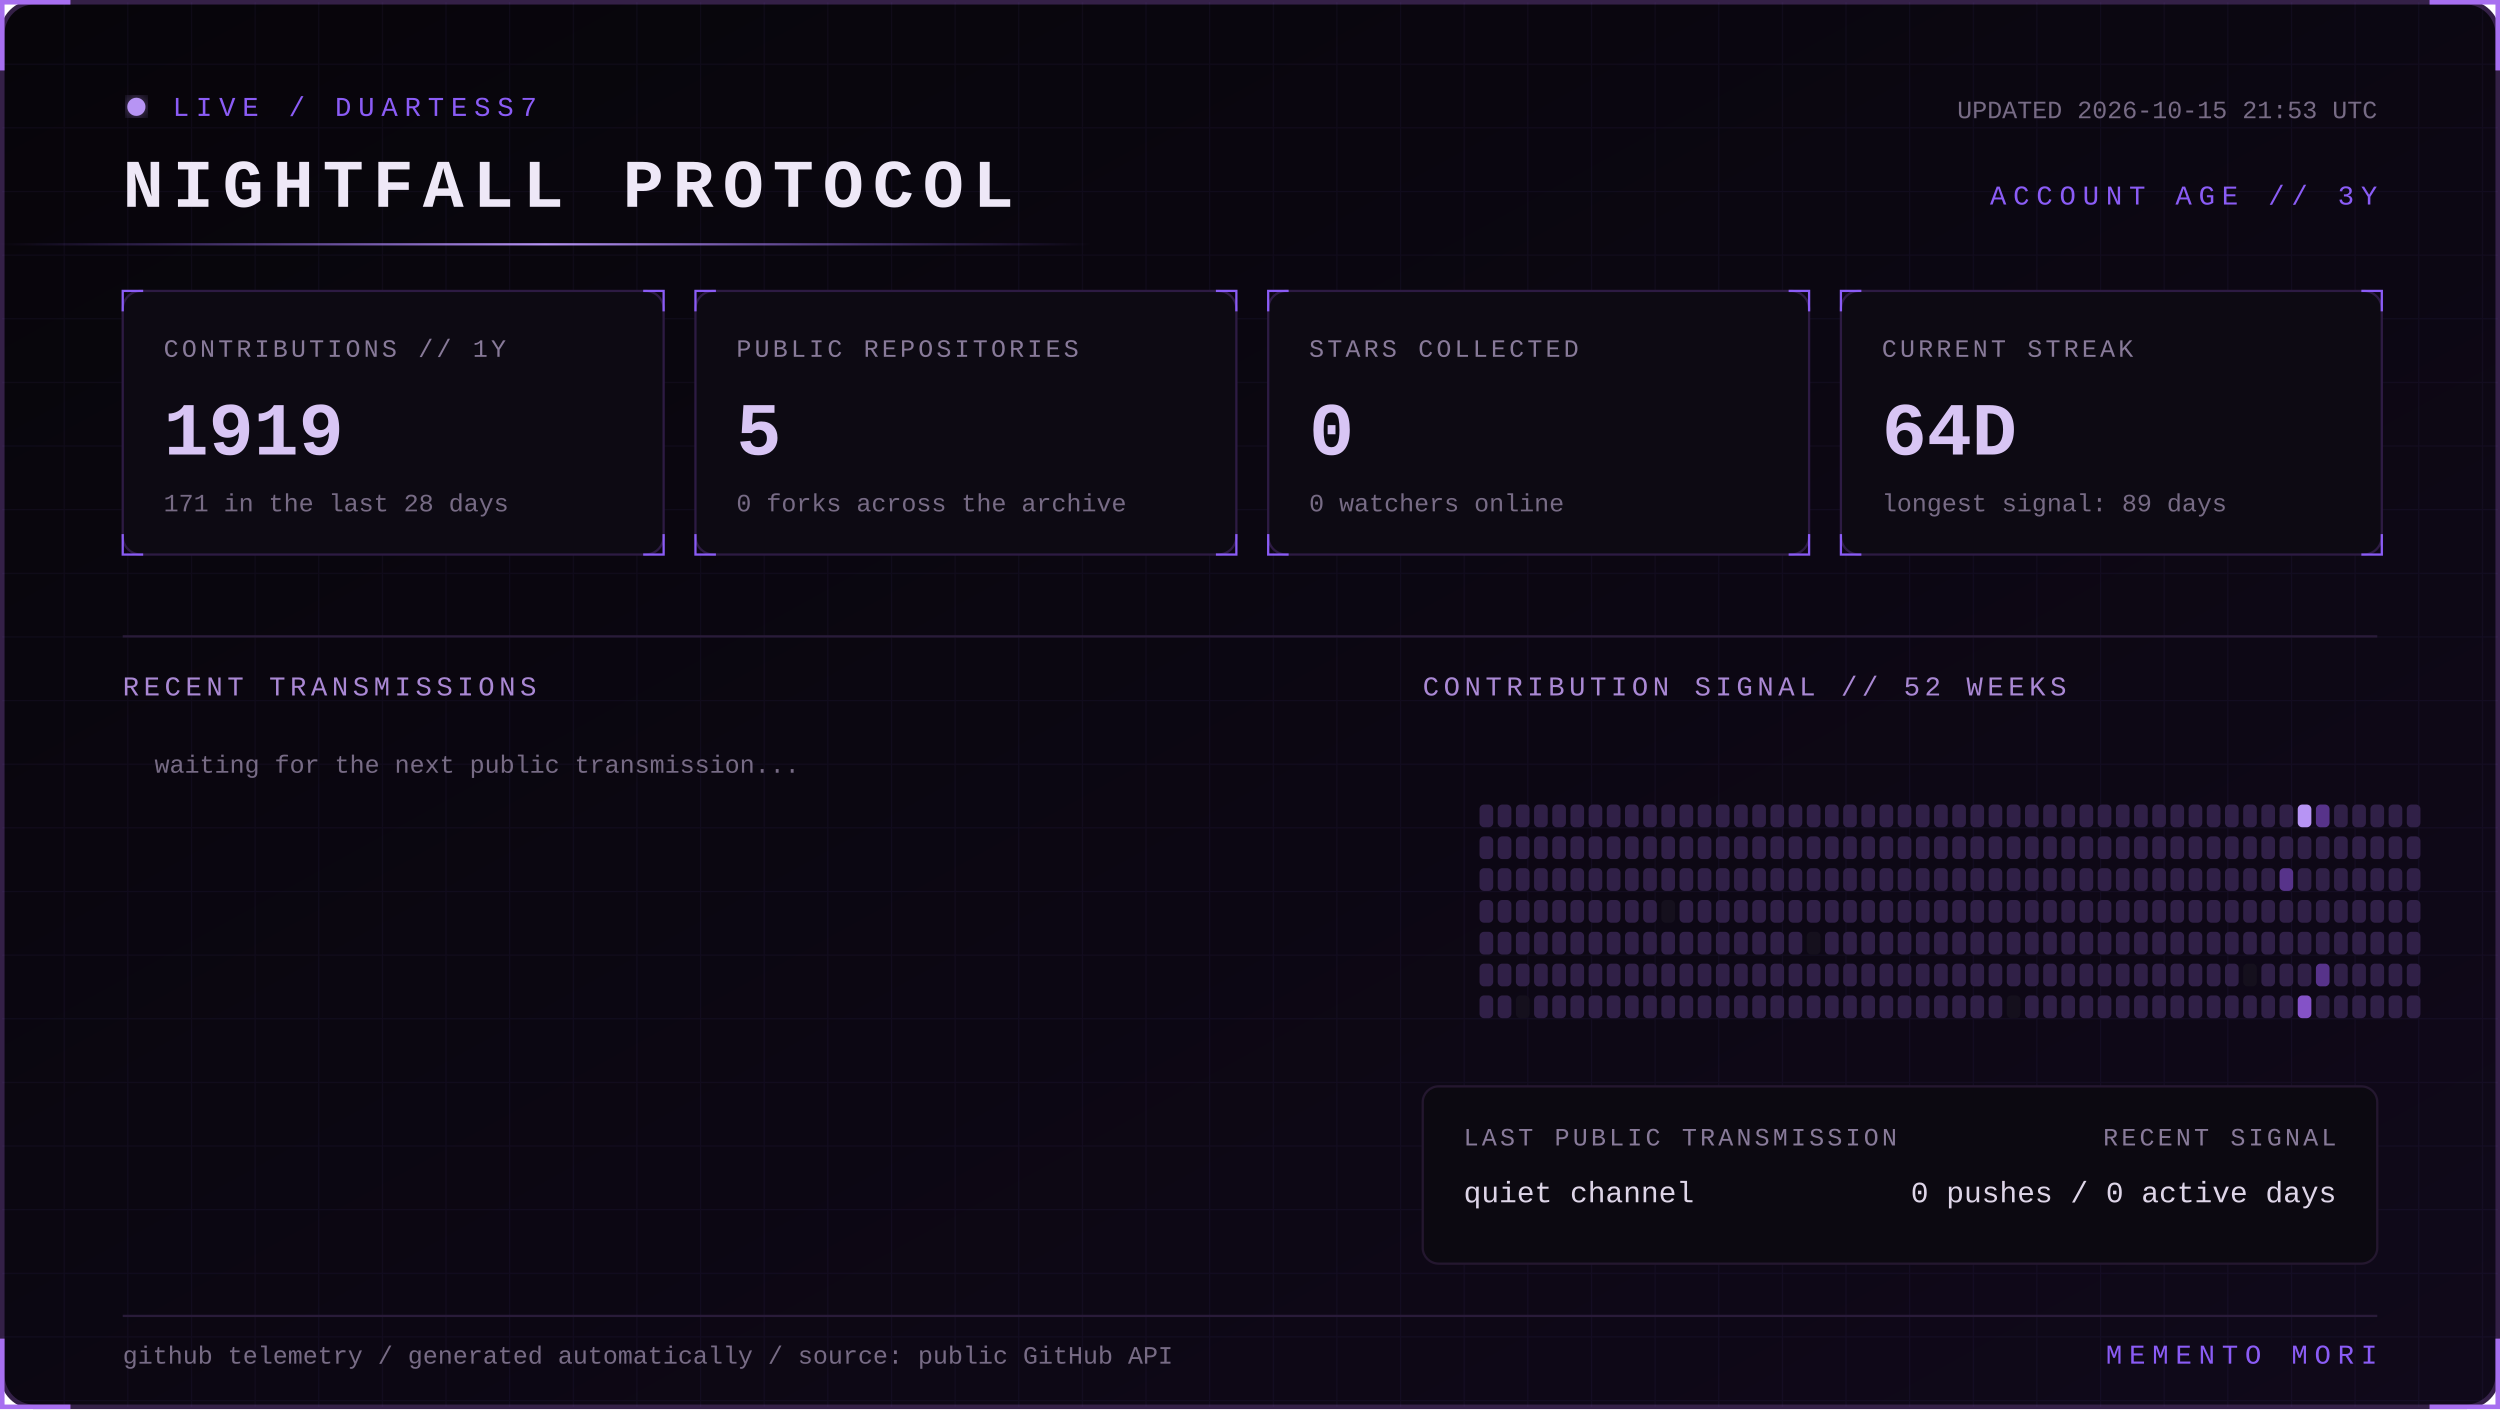
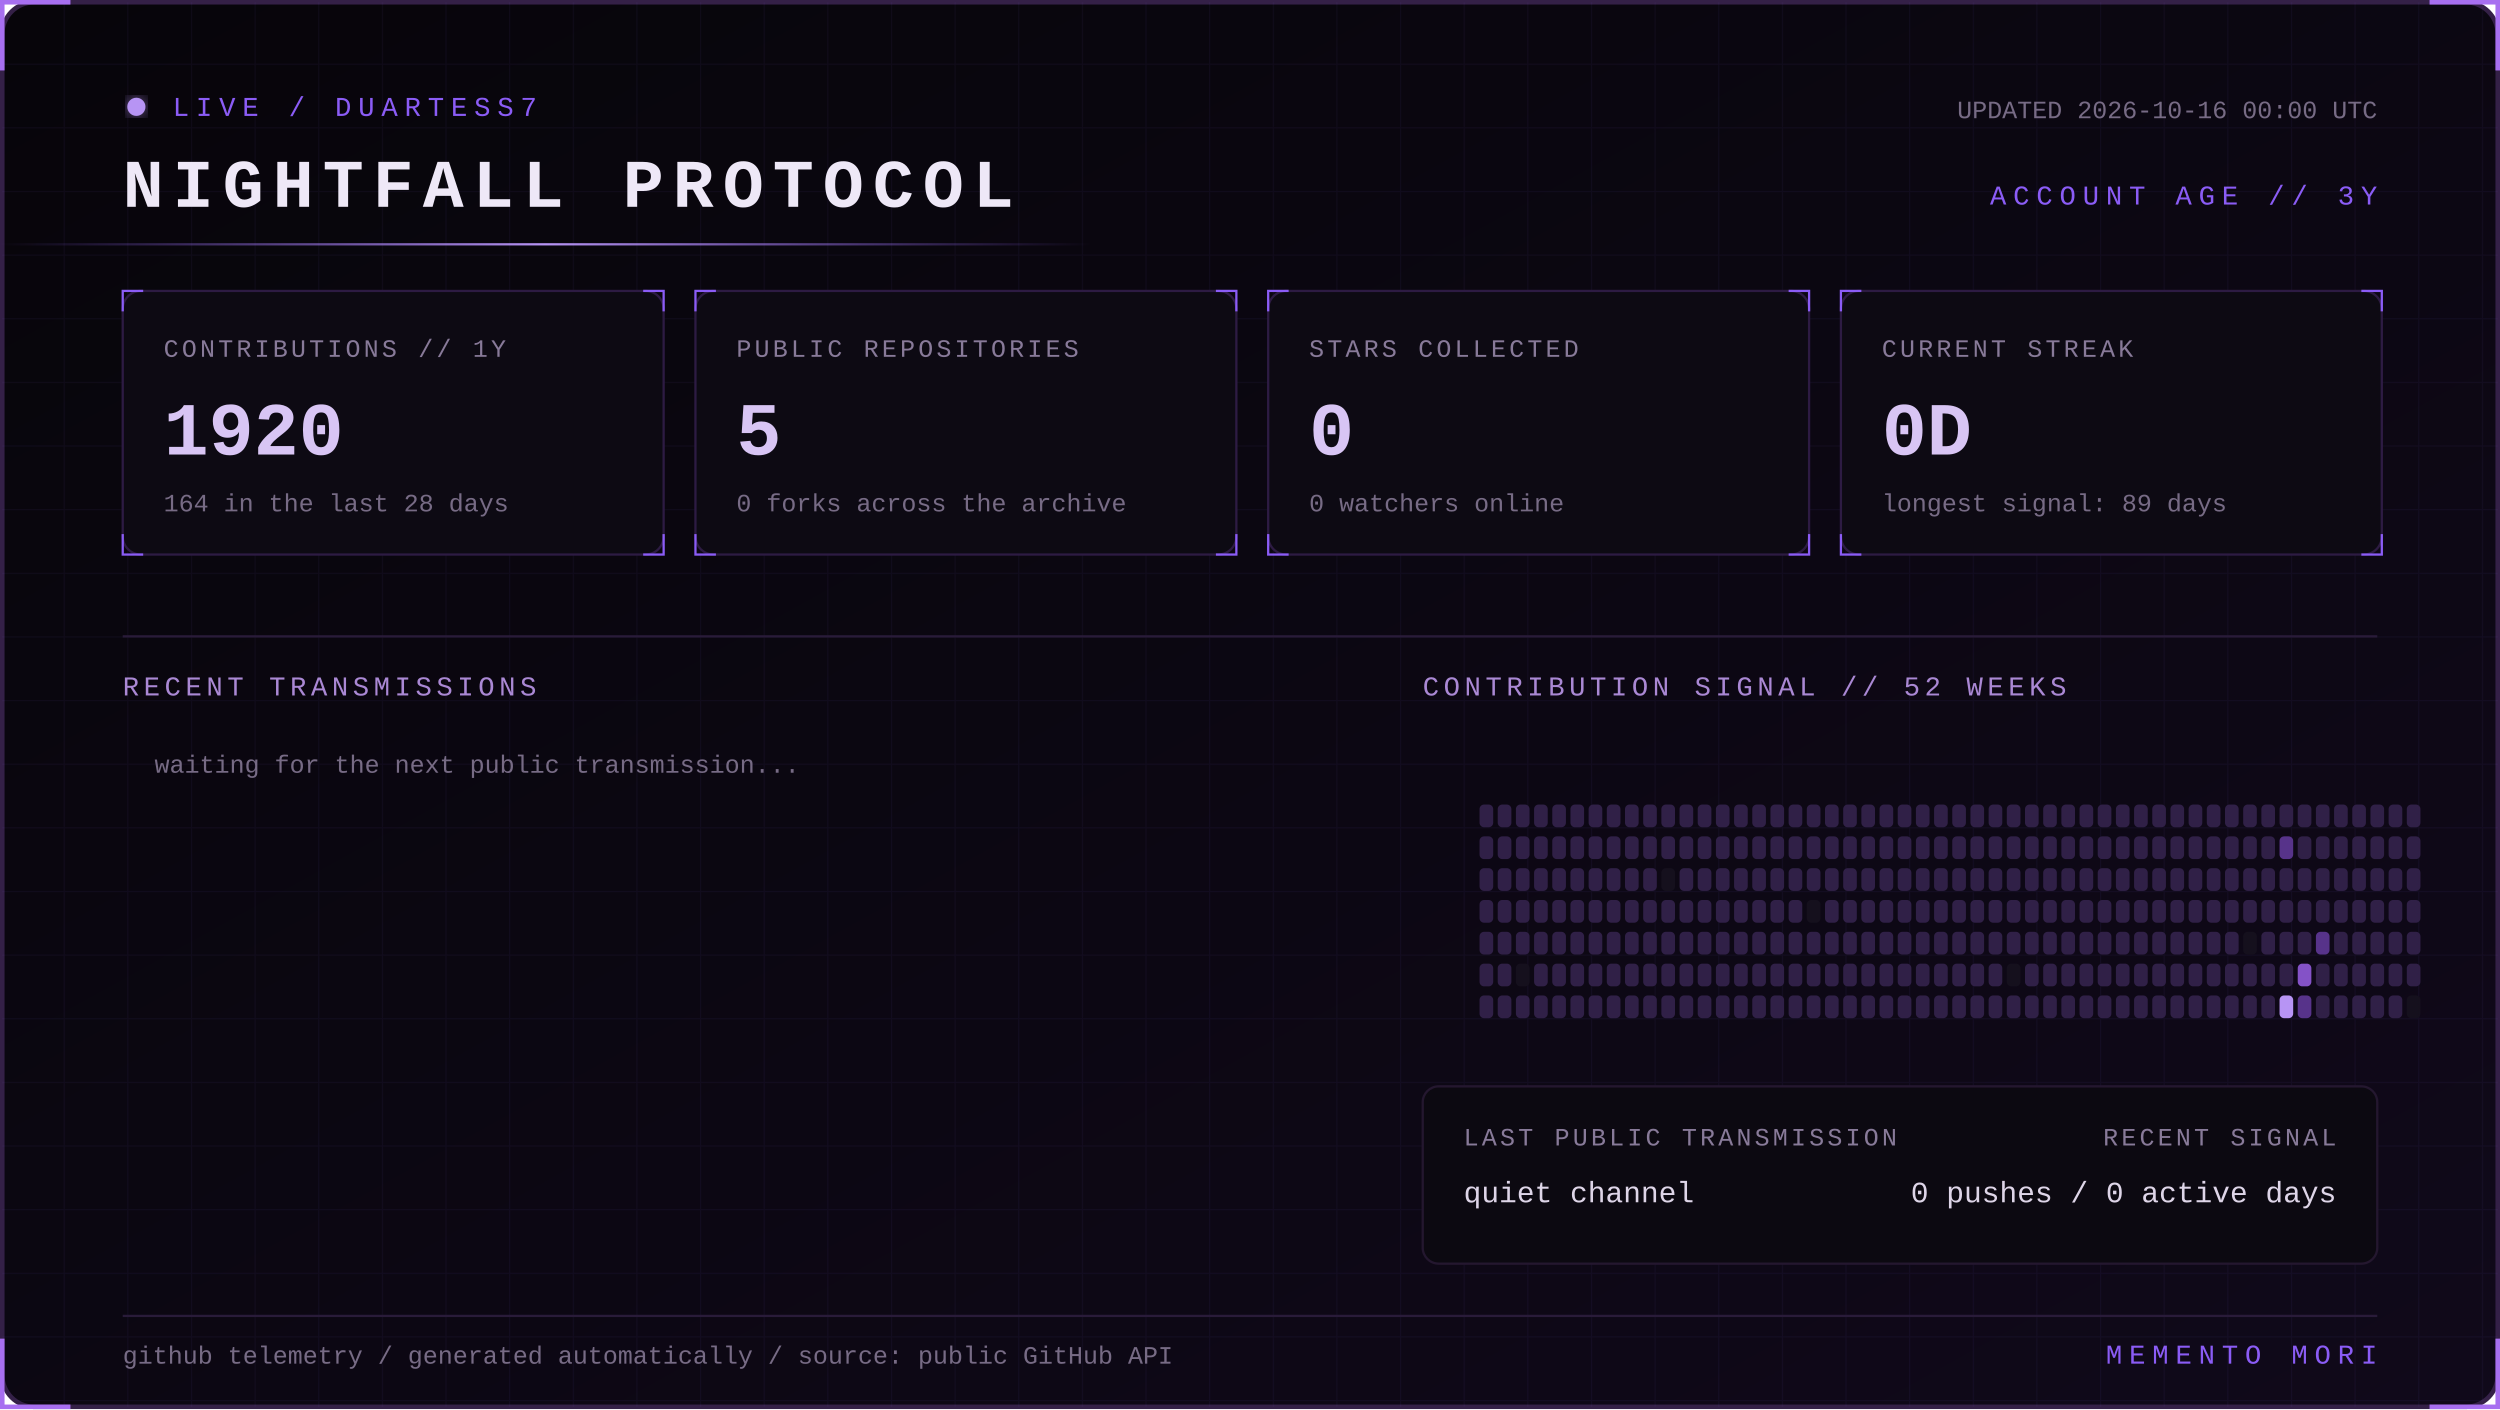
<svg xmlns="http://www.w3.org/2000/svg" width="1100" height="620" viewBox="0 0 1100 620" role="img" aria-labelledby="title desc">
  <defs>
    <linearGradient id="bg" x1="0" y1="0" x2="1" y2="1">
      <stop stop-color="#07050a" />
      <stop offset="1" stop-color="#10091a" />
    </linearGradient>
    <linearGradient id="beam">
      <stop stop-color="#8b5cf6" stop-opacity="0" />
      <stop offset=".5" stop-color="#b794f4" />
      <stop offset="1" stop-color="#8b5cf6" stop-opacity="0" />
    </linearGradient>
    <filter id="glow">
      <feGaussianBlur stdDeviation="4" result="b" />
      <feMerge>
        <feMergeNode in="b" />
        <feMergeNode in="SourceGraphic" />
      </feMerge>
    </filter>
    <pattern id="grid" width="28" height="28" patternUnits="userSpaceOnUse">
      <path d="M28 0H0V28" fill="none" stroke="#8b5cf6" stroke-opacity=".055" />
    </pattern>
    <style>
      text { font-family: Consolas, 'Courier New', monospace; }
      .kicker { fill:#8b5cf6; font-size:12px; letter-spacing:3px; }
      .title { fill:#eee8f7; font-size:30px; font-weight:700; letter-spacing:4px; }
      .label { fill:#887a99; font-size:11px; letter-spacing:1.4px; }
      .value { fill:#d8c5f4; font-size:33px; font-weight:700; }
      .detail,.pct { fill:#776b85; font-size:11px; }
      .section { fill:#aa88d4; font-size:12px; letter-spacing:2px; }
      .lang { fill:#ded5e8; font-size:13px; }
      .event { fill:#a98bce; font-size:11px; letter-spacing:1px; }
      .scan { animation:scan 5s linear infinite; }
      .blink { animation:blink 1.6s step-end infinite; }
      @keyframes scan { from { transform:translateX(-500px) } to { transform:translateX(1100px) } }
      @keyframes blink { 50% { opacity:.25 } }
    </style>
  </defs>
  <rect x="1" y="1" width="1098" height="618" rx="14" fill="url(#bg)" stroke="#342047" stroke-width="2" />
  <rect x="1" y="1" width="1098" height="618" rx="14" fill="url(#grid)" />
  <path d="M31 1H1v30 M1069 1h30v30 M1099 589v30h-30 M31 619H1v-30" stroke="#a76ff0" stroke-width="2" fill="none" />
  <g transform="translate(54 42)">
    <circle cx="6" cy="5" r="4" fill="#b794f4" filter="url(#glow)" class="blink" />
    <text x="22" y="9" class="kicker">LIVE / DUARTESS7</text>
    <text y="49" class="title">NIGHTFALL PROTOCOL</text>
-     <text x="992" y="10" text-anchor="end" class="detail">UPDATED 2026-10-15 21:53 UTC</text>
+     <text x="992" y="10" text-anchor="end" class="detail">UPDATED 2026-10-16 00:00 UTC</text>
    <text x="992" y="48" text-anchor="end" class="kicker">ACCOUNT AGE // 3Y</text>
  </g>
  <rect y="107" width="480" height="1" fill="url(#beam)" class="scan" />
  <g transform="translate(54 128)">
    <rect width="238" height="116" rx="8" fill="#0d0a13" stroke="#2d1b43" />
    <path d="M0 9V0h9 M229 0h9v9 M238 107v9h-9 M9 116H0v-9" stroke="#8b5cf6" fill="none" />
    <text x="18" y="29" class="label">CONTRIBUTIONS // 1Y</text>
-     <text x="18" y="72" class="value">1919</text>
-     <text x="18" y="97" class="detail">171 in the last 28 days</text>
+     <text x="18" y="72" class="value">1920</text>
+     <text x="18" y="97" class="detail">164 in the last 28 days</text>
  </g>
  <g transform="translate(306 128)">
    <rect width="238" height="116" rx="8" fill="#0d0a13" stroke="#2d1b43" />
    <path d="M0 9V0h9 M229 0h9v9 M238 107v9h-9 M9 116H0v-9" stroke="#8b5cf6" fill="none" />
    <text x="18" y="29" class="label">PUBLIC REPOSITORIES</text>
    <text x="18" y="72" class="value">5</text>
    <text x="18" y="97" class="detail">0 forks across the archive</text>
  </g>
  <g transform="translate(558 128)">
    <rect width="238" height="116" rx="8" fill="#0d0a13" stroke="#2d1b43" />
    <path d="M0 9V0h9 M229 0h9v9 M238 107v9h-9 M9 116H0v-9" stroke="#8b5cf6" fill="none" />
    <text x="18" y="29" class="label">STARS COLLECTED</text>
    <text x="18" y="72" class="value">0</text>
    <text x="18" y="97" class="detail">0 watchers online</text>
  </g>
  <g transform="translate(810 128)">
    <rect width="238" height="116" rx="8" fill="#0d0a13" stroke="#2d1b43" />
    <path d="M0 9V0h9 M229 0h9v9 M238 107v9h-9 M9 116H0v-9" stroke="#8b5cf6" fill="none" />
    <text x="18" y="29" class="label">CURRENT STREAK</text>
-     <text x="18" y="72" class="value">64D</text>
+     <text x="18" y="72" class="value">0D</text>
    <text x="18" y="97" class="detail">longest signal: 89 days</text>
  </g>
  <path d="M54 280H1046" stroke="#291b39" />
  <text x="54" y="306" class="section">RECENT TRANSMISSIONS</text>
  <text x="626" y="306" class="section">CONTRIBUTION SIGNAL // 52 WEEKS</text>
  <text x="68" y="340" class="detail">waiting for the next public transmission...</text>
  <g>
    <rect x="651" y="354" width="6" height="10" rx="2" fill="#302047" />
    <rect x="651" y="368" width="6" height="10" rx="2" fill="#302047" />
    <rect x="651" y="382" width="6" height="10" rx="2" fill="#302047" />
    <rect x="651" y="396" width="6" height="10" rx="2" fill="#302047" />
    <rect x="651" y="410" width="6" height="10" rx="2" fill="#302047" />
    <rect x="651" y="424" width="6" height="10" rx="2" fill="#302047" />
    <rect x="651" y="438" width="6" height="10" rx="2" fill="#302047" />
    <rect x="659" y="354" width="6" height="10" rx="2" fill="#302047" />
    <rect x="659" y="368" width="6" height="10" rx="2" fill="#302047" />
    <rect x="659" y="382" width="6" height="10" rx="2" fill="#302047" />
    <rect x="659" y="396" width="6" height="10" rx="2" fill="#302047" />
    <rect x="659" y="410" width="6" height="10" rx="2" fill="#302047" />
    <rect x="659" y="424" width="6" height="10" rx="2" fill="#302047" />
    <rect x="659" y="438" width="6" height="10" rx="2" fill="#302047" />
    <rect x="667" y="354" width="6" height="10" rx="2" fill="#302047" />
    <rect x="667" y="368" width="6" height="10" rx="2" fill="#302047" />
    <rect x="667" y="382" width="6" height="10" rx="2" fill="#302047" />
    <rect x="667" y="396" width="6" height="10" rx="2" fill="#302047" />
    <rect x="667" y="410" width="6" height="10" rx="2" fill="#302047" />
-     <rect x="667" y="424" width="6" height="10" rx="2" fill="#302047" />
-     <rect x="667" y="438" width="6" height="10" rx="2" fill="#15101d" />
+     <rect x="667" y="424" width="6" height="10" rx="2" fill="#15101d" />
+     <rect x="667" y="438" width="6" height="10" rx="2" fill="#302047" />
    <rect x="675" y="354" width="6" height="10" rx="2" fill="#302047" />
    <rect x="675" y="368" width="6" height="10" rx="2" fill="#302047" />
    <rect x="675" y="382" width="6" height="10" rx="2" fill="#302047" />
    <rect x="675" y="396" width="6" height="10" rx="2" fill="#302047" />
    <rect x="675" y="410" width="6" height="10" rx="2" fill="#302047" />
    <rect x="675" y="424" width="6" height="10" rx="2" fill="#302047" />
    <rect x="675" y="438" width="6" height="10" rx="2" fill="#302047" />
    <rect x="683" y="354" width="6" height="10" rx="2" fill="#302047" />
    <rect x="683" y="368" width="6" height="10" rx="2" fill="#302047" />
    <rect x="683" y="382" width="6" height="10" rx="2" fill="#302047" />
    <rect x="683" y="396" width="6" height="10" rx="2" fill="#302047" />
    <rect x="683" y="410" width="6" height="10" rx="2" fill="#302047" />
    <rect x="683" y="424" width="6" height="10" rx="2" fill="#302047" />
    <rect x="683" y="438" width="6" height="10" rx="2" fill="#302047" />
    <rect x="691" y="354" width="6" height="10" rx="2" fill="#302047" />
    <rect x="691" y="368" width="6" height="10" rx="2" fill="#302047" />
    <rect x="691" y="382" width="6" height="10" rx="2" fill="#302047" />
    <rect x="691" y="396" width="6" height="10" rx="2" fill="#302047" />
    <rect x="691" y="410" width="6" height="10" rx="2" fill="#302047" />
    <rect x="691" y="424" width="6" height="10" rx="2" fill="#302047" />
    <rect x="691" y="438" width="6" height="10" rx="2" fill="#302047" />
    <rect x="699" y="354" width="6" height="10" rx="2" fill="#302047" />
    <rect x="699" y="368" width="6" height="10" rx="2" fill="#302047" />
    <rect x="699" y="382" width="6" height="10" rx="2" fill="#302047" />
    <rect x="699" y="396" width="6" height="10" rx="2" fill="#302047" />
    <rect x="699" y="410" width="6" height="10" rx="2" fill="#302047" />
    <rect x="699" y="424" width="6" height="10" rx="2" fill="#302047" />
    <rect x="699" y="438" width="6" height="10" rx="2" fill="#302047" />
    <rect x="707" y="354" width="6" height="10" rx="2" fill="#302047" />
    <rect x="707" y="368" width="6" height="10" rx="2" fill="#302047" />
    <rect x="707" y="382" width="6" height="10" rx="2" fill="#302047" />
    <rect x="707" y="396" width="6" height="10" rx="2" fill="#302047" />
    <rect x="707" y="410" width="6" height="10" rx="2" fill="#302047" />
    <rect x="707" y="424" width="6" height="10" rx="2" fill="#302047" />
    <rect x="707" y="438" width="6" height="10" rx="2" fill="#302047" />
    <rect x="715" y="354" width="6" height="10" rx="2" fill="#302047" />
    <rect x="715" y="368" width="6" height="10" rx="2" fill="#302047" />
    <rect x="715" y="382" width="6" height="10" rx="2" fill="#302047" />
    <rect x="715" y="396" width="6" height="10" rx="2" fill="#302047" />
    <rect x="715" y="410" width="6" height="10" rx="2" fill="#302047" />
    <rect x="715" y="424" width="6" height="10" rx="2" fill="#302047" />
    <rect x="715" y="438" width="6" height="10" rx="2" fill="#302047" />
    <rect x="723" y="354" width="6" height="10" rx="2" fill="#302047" />
    <rect x="723" y="368" width="6" height="10" rx="2" fill="#302047" />
    <rect x="723" y="382" width="6" height="10" rx="2" fill="#302047" />
    <rect x="723" y="396" width="6" height="10" rx="2" fill="#302047" />
    <rect x="723" y="410" width="6" height="10" rx="2" fill="#302047" />
    <rect x="723" y="424" width="6" height="10" rx="2" fill="#302047" />
    <rect x="723" y="438" width="6" height="10" rx="2" fill="#302047" />
    <rect x="731" y="354" width="6" height="10" rx="2" fill="#302047" />
    <rect x="731" y="368" width="6" height="10" rx="2" fill="#302047" />
-     <rect x="731" y="382" width="6" height="10" rx="2" fill="#302047" />
-     <rect x="731" y="396" width="6" height="10" rx="2" fill="#15101d" />
+     <rect x="731" y="382" width="6" height="10" rx="2" fill="#15101d" />
+     <rect x="731" y="396" width="6" height="10" rx="2" fill="#302047" />
    <rect x="731" y="410" width="6" height="10" rx="2" fill="#302047" />
    <rect x="731" y="424" width="6" height="10" rx="2" fill="#302047" />
    <rect x="731" y="438" width="6" height="10" rx="2" fill="#302047" />
    <rect x="739" y="354" width="6" height="10" rx="2" fill="#302047" />
    <rect x="739" y="368" width="6" height="10" rx="2" fill="#302047" />
    <rect x="739" y="382" width="6" height="10" rx="2" fill="#302047" />
    <rect x="739" y="396" width="6" height="10" rx="2" fill="#302047" />
    <rect x="739" y="410" width="6" height="10" rx="2" fill="#302047" />
    <rect x="739" y="424" width="6" height="10" rx="2" fill="#302047" />
    <rect x="739" y="438" width="6" height="10" rx="2" fill="#302047" />
    <rect x="747" y="354" width="6" height="10" rx="2" fill="#302047" />
    <rect x="747" y="368" width="6" height="10" rx="2" fill="#302047" />
    <rect x="747" y="382" width="6" height="10" rx="2" fill="#302047" />
    <rect x="747" y="396" width="6" height="10" rx="2" fill="#302047" />
    <rect x="747" y="410" width="6" height="10" rx="2" fill="#302047" />
    <rect x="747" y="424" width="6" height="10" rx="2" fill="#302047" />
    <rect x="747" y="438" width="6" height="10" rx="2" fill="#302047" />
    <rect x="755" y="354" width="6" height="10" rx="2" fill="#302047" />
    <rect x="755" y="368" width="6" height="10" rx="2" fill="#302047" />
    <rect x="755" y="382" width="6" height="10" rx="2" fill="#302047" />
    <rect x="755" y="396" width="6" height="10" rx="2" fill="#302047" />
    <rect x="755" y="410" width="6" height="10" rx="2" fill="#302047" />
    <rect x="755" y="424" width="6" height="10" rx="2" fill="#302047" />
    <rect x="755" y="438" width="6" height="10" rx="2" fill="#302047" />
    <rect x="763" y="354" width="6" height="10" rx="2" fill="#302047" />
    <rect x="763" y="368" width="6" height="10" rx="2" fill="#302047" />
    <rect x="763" y="382" width="6" height="10" rx="2" fill="#302047" />
    <rect x="763" y="396" width="6" height="10" rx="2" fill="#302047" />
    <rect x="763" y="410" width="6" height="10" rx="2" fill="#302047" />
    <rect x="763" y="424" width="6" height="10" rx="2" fill="#302047" />
    <rect x="763" y="438" width="6" height="10" rx="2" fill="#302047" />
    <rect x="771" y="354" width="6" height="10" rx="2" fill="#302047" />
    <rect x="771" y="368" width="6" height="10" rx="2" fill="#302047" />
    <rect x="771" y="382" width="6" height="10" rx="2" fill="#302047" />
    <rect x="771" y="396" width="6" height="10" rx="2" fill="#302047" />
    <rect x="771" y="410" width="6" height="10" rx="2" fill="#302047" />
    <rect x="771" y="424" width="6" height="10" rx="2" fill="#302047" />
    <rect x="771" y="438" width="6" height="10" rx="2" fill="#302047" />
    <rect x="779" y="354" width="6" height="10" rx="2" fill="#302047" />
    <rect x="779" y="368" width="6" height="10" rx="2" fill="#302047" />
    <rect x="779" y="382" width="6" height="10" rx="2" fill="#302047" />
    <rect x="779" y="396" width="6" height="10" rx="2" fill="#302047" />
    <rect x="779" y="410" width="6" height="10" rx="2" fill="#302047" />
    <rect x="779" y="424" width="6" height="10" rx="2" fill="#302047" />
    <rect x="779" y="438" width="6" height="10" rx="2" fill="#302047" />
    <rect x="787" y="354" width="6" height="10" rx="2" fill="#302047" />
    <rect x="787" y="368" width="6" height="10" rx="2" fill="#302047" />
    <rect x="787" y="382" width="6" height="10" rx="2" fill="#302047" />
    <rect x="787" y="396" width="6" height="10" rx="2" fill="#302047" />
    <rect x="787" y="410" width="6" height="10" rx="2" fill="#302047" />
    <rect x="787" y="424" width="6" height="10" rx="2" fill="#302047" />
    <rect x="787" y="438" width="6" height="10" rx="2" fill="#302047" />
    <rect x="795" y="354" width="6" height="10" rx="2" fill="#302047" />
    <rect x="795" y="368" width="6" height="10" rx="2" fill="#302047" />
    <rect x="795" y="382" width="6" height="10" rx="2" fill="#302047" />
-     <rect x="795" y="396" width="6" height="10" rx="2" fill="#302047" />
-     <rect x="795" y="410" width="6" height="10" rx="2" fill="#15101d" />
+     <rect x="795" y="396" width="6" height="10" rx="2" fill="#15101d" />
+     <rect x="795" y="410" width="6" height="10" rx="2" fill="#302047" />
    <rect x="795" y="424" width="6" height="10" rx="2" fill="#302047" />
    <rect x="795" y="438" width="6" height="10" rx="2" fill="#302047" />
    <rect x="803" y="354" width="6" height="10" rx="2" fill="#302047" />
    <rect x="803" y="368" width="6" height="10" rx="2" fill="#302047" />
    <rect x="803" y="382" width="6" height="10" rx="2" fill="#302047" />
    <rect x="803" y="396" width="6" height="10" rx="2" fill="#302047" />
    <rect x="803" y="410" width="6" height="10" rx="2" fill="#302047" />
    <rect x="803" y="424" width="6" height="10" rx="2" fill="#302047" />
    <rect x="803" y="438" width="6" height="10" rx="2" fill="#302047" />
    <rect x="811" y="354" width="6" height="10" rx="2" fill="#302047" />
    <rect x="811" y="368" width="6" height="10" rx="2" fill="#302047" />
    <rect x="811" y="382" width="6" height="10" rx="2" fill="#302047" />
    <rect x="811" y="396" width="6" height="10" rx="2" fill="#302047" />
    <rect x="811" y="410" width="6" height="10" rx="2" fill="#302047" />
    <rect x="811" y="424" width="6" height="10" rx="2" fill="#302047" />
    <rect x="811" y="438" width="6" height="10" rx="2" fill="#302047" />
    <rect x="819" y="354" width="6" height="10" rx="2" fill="#302047" />
    <rect x="819" y="368" width="6" height="10" rx="2" fill="#302047" />
    <rect x="819" y="382" width="6" height="10" rx="2" fill="#302047" />
    <rect x="819" y="396" width="6" height="10" rx="2" fill="#302047" />
    <rect x="819" y="410" width="6" height="10" rx="2" fill="#302047" />
    <rect x="819" y="424" width="6" height="10" rx="2" fill="#302047" />
    <rect x="819" y="438" width="6" height="10" rx="2" fill="#302047" />
    <rect x="827" y="354" width="6" height="10" rx="2" fill="#302047" />
    <rect x="827" y="368" width="6" height="10" rx="2" fill="#302047" />
    <rect x="827" y="382" width="6" height="10" rx="2" fill="#302047" />
    <rect x="827" y="396" width="6" height="10" rx="2" fill="#302047" />
    <rect x="827" y="410" width="6" height="10" rx="2" fill="#302047" />
    <rect x="827" y="424" width="6" height="10" rx="2" fill="#302047" />
    <rect x="827" y="438" width="6" height="10" rx="2" fill="#302047" />
    <rect x="835" y="354" width="6" height="10" rx="2" fill="#302047" />
    <rect x="835" y="368" width="6" height="10" rx="2" fill="#302047" />
    <rect x="835" y="382" width="6" height="10" rx="2" fill="#302047" />
    <rect x="835" y="396" width="6" height="10" rx="2" fill="#302047" />
    <rect x="835" y="410" width="6" height="10" rx="2" fill="#302047" />
    <rect x="835" y="424" width="6" height="10" rx="2" fill="#302047" />
    <rect x="835" y="438" width="6" height="10" rx="2" fill="#302047" />
    <rect x="843" y="354" width="6" height="10" rx="2" fill="#302047" />
    <rect x="843" y="368" width="6" height="10" rx="2" fill="#302047" />
    <rect x="843" y="382" width="6" height="10" rx="2" fill="#302047" />
    <rect x="843" y="396" width="6" height="10" rx="2" fill="#302047" />
    <rect x="843" y="410" width="6" height="10" rx="2" fill="#302047" />
    <rect x="843" y="424" width="6" height="10" rx="2" fill="#302047" />
    <rect x="843" y="438" width="6" height="10" rx="2" fill="#302047" />
    <rect x="851" y="354" width="6" height="10" rx="2" fill="#302047" />
    <rect x="851" y="368" width="6" height="10" rx="2" fill="#302047" />
    <rect x="851" y="382" width="6" height="10" rx="2" fill="#302047" />
    <rect x="851" y="396" width="6" height="10" rx="2" fill="#302047" />
    <rect x="851" y="410" width="6" height="10" rx="2" fill="#302047" />
    <rect x="851" y="424" width="6" height="10" rx="2" fill="#302047" />
    <rect x="851" y="438" width="6" height="10" rx="2" fill="#302047" />
    <rect x="859" y="354" width="6" height="10" rx="2" fill="#302047" />
    <rect x="859" y="368" width="6" height="10" rx="2" fill="#302047" />
    <rect x="859" y="382" width="6" height="10" rx="2" fill="#302047" />
    <rect x="859" y="396" width="6" height="10" rx="2" fill="#302047" />
    <rect x="859" y="410" width="6" height="10" rx="2" fill="#302047" />
    <rect x="859" y="424" width="6" height="10" rx="2" fill="#302047" />
    <rect x="859" y="438" width="6" height="10" rx="2" fill="#302047" />
    <rect x="867" y="354" width="6" height="10" rx="2" fill="#302047" />
    <rect x="867" y="368" width="6" height="10" rx="2" fill="#302047" />
    <rect x="867" y="382" width="6" height="10" rx="2" fill="#302047" />
    <rect x="867" y="396" width="6" height="10" rx="2" fill="#302047" />
    <rect x="867" y="410" width="6" height="10" rx="2" fill="#302047" />
    <rect x="867" y="424" width="6" height="10" rx="2" fill="#302047" />
    <rect x="867" y="438" width="6" height="10" rx="2" fill="#302047" />
    <rect x="875" y="354" width="6" height="10" rx="2" fill="#302047" />
    <rect x="875" y="368" width="6" height="10" rx="2" fill="#302047" />
    <rect x="875" y="382" width="6" height="10" rx="2" fill="#302047" />
    <rect x="875" y="396" width="6" height="10" rx="2" fill="#302047" />
    <rect x="875" y="410" width="6" height="10" rx="2" fill="#302047" />
    <rect x="875" y="424" width="6" height="10" rx="2" fill="#302047" />
    <rect x="875" y="438" width="6" height="10" rx="2" fill="#302047" />
    <rect x="883" y="354" width="6" height="10" rx="2" fill="#302047" />
    <rect x="883" y="368" width="6" height="10" rx="2" fill="#302047" />
    <rect x="883" y="382" width="6" height="10" rx="2" fill="#302047" />
    <rect x="883" y="396" width="6" height="10" rx="2" fill="#302047" />
    <rect x="883" y="410" width="6" height="10" rx="2" fill="#302047" />
-     <rect x="883" y="424" width="6" height="10" rx="2" fill="#302047" />
-     <rect x="883" y="438" width="6" height="10" rx="2" fill="#15101d" />
+     <rect x="883" y="424" width="6" height="10" rx="2" fill="#15101d" />
+     <rect x="883" y="438" width="6" height="10" rx="2" fill="#302047" />
    <rect x="891" y="354" width="6" height="10" rx="2" fill="#302047" />
    <rect x="891" y="368" width="6" height="10" rx="2" fill="#302047" />
    <rect x="891" y="382" width="6" height="10" rx="2" fill="#302047" />
    <rect x="891" y="396" width="6" height="10" rx="2" fill="#302047" />
    <rect x="891" y="410" width="6" height="10" rx="2" fill="#302047" />
    <rect x="891" y="424" width="6" height="10" rx="2" fill="#302047" />
    <rect x="891" y="438" width="6" height="10" rx="2" fill="#302047" />
    <rect x="899" y="354" width="6" height="10" rx="2" fill="#302047" />
    <rect x="899" y="368" width="6" height="10" rx="2" fill="#302047" />
    <rect x="899" y="382" width="6" height="10" rx="2" fill="#302047" />
    <rect x="899" y="396" width="6" height="10" rx="2" fill="#302047" />
    <rect x="899" y="410" width="6" height="10" rx="2" fill="#302047" />
    <rect x="899" y="424" width="6" height="10" rx="2" fill="#302047" />
    <rect x="899" y="438" width="6" height="10" rx="2" fill="#302047" />
    <rect x="907" y="354" width="6" height="10" rx="2" fill="#302047" />
    <rect x="907" y="368" width="6" height="10" rx="2" fill="#302047" />
    <rect x="907" y="382" width="6" height="10" rx="2" fill="#302047" />
    <rect x="907" y="396" width="6" height="10" rx="2" fill="#302047" />
    <rect x="907" y="410" width="6" height="10" rx="2" fill="#302047" />
    <rect x="907" y="424" width="6" height="10" rx="2" fill="#302047" />
    <rect x="907" y="438" width="6" height="10" rx="2" fill="#302047" />
    <rect x="915" y="354" width="6" height="10" rx="2" fill="#302047" />
    <rect x="915" y="368" width="6" height="10" rx="2" fill="#302047" />
    <rect x="915" y="382" width="6" height="10" rx="2" fill="#302047" />
    <rect x="915" y="396" width="6" height="10" rx="2" fill="#302047" />
    <rect x="915" y="410" width="6" height="10" rx="2" fill="#302047" />
    <rect x="915" y="424" width="6" height="10" rx="2" fill="#302047" />
    <rect x="915" y="438" width="6" height="10" rx="2" fill="#302047" />
    <rect x="923" y="354" width="6" height="10" rx="2" fill="#302047" />
    <rect x="923" y="368" width="6" height="10" rx="2" fill="#302047" />
    <rect x="923" y="382" width="6" height="10" rx="2" fill="#302047" />
    <rect x="923" y="396" width="6" height="10" rx="2" fill="#302047" />
    <rect x="923" y="410" width="6" height="10" rx="2" fill="#302047" />
    <rect x="923" y="424" width="6" height="10" rx="2" fill="#302047" />
    <rect x="923" y="438" width="6" height="10" rx="2" fill="#302047" />
    <rect x="931" y="354" width="6" height="10" rx="2" fill="#302047" />
    <rect x="931" y="368" width="6" height="10" rx="2" fill="#302047" />
    <rect x="931" y="382" width="6" height="10" rx="2" fill="#302047" />
    <rect x="931" y="396" width="6" height="10" rx="2" fill="#302047" />
    <rect x="931" y="410" width="6" height="10" rx="2" fill="#302047" />
    <rect x="931" y="424" width="6" height="10" rx="2" fill="#302047" />
    <rect x="931" y="438" width="6" height="10" rx="2" fill="#302047" />
    <rect x="939" y="354" width="6" height="10" rx="2" fill="#302047" />
    <rect x="939" y="368" width="6" height="10" rx="2" fill="#302047" />
    <rect x="939" y="382" width="6" height="10" rx="2" fill="#302047" />
    <rect x="939" y="396" width="6" height="10" rx="2" fill="#302047" />
    <rect x="939" y="410" width="6" height="10" rx="2" fill="#302047" />
    <rect x="939" y="424" width="6" height="10" rx="2" fill="#302047" />
    <rect x="939" y="438" width="6" height="10" rx="2" fill="#302047" />
    <rect x="947" y="354" width="6" height="10" rx="2" fill="#302047" />
    <rect x="947" y="368" width="6" height="10" rx="2" fill="#302047" />
    <rect x="947" y="382" width="6" height="10" rx="2" fill="#302047" />
    <rect x="947" y="396" width="6" height="10" rx="2" fill="#302047" />
    <rect x="947" y="410" width="6" height="10" rx="2" fill="#302047" />
    <rect x="947" y="424" width="6" height="10" rx="2" fill="#302047" />
    <rect x="947" y="438" width="6" height="10" rx="2" fill="#302047" />
    <rect x="955" y="354" width="6" height="10" rx="2" fill="#302047" />
    <rect x="955" y="368" width="6" height="10" rx="2" fill="#302047" />
    <rect x="955" y="382" width="6" height="10" rx="2" fill="#302047" />
    <rect x="955" y="396" width="6" height="10" rx="2" fill="#302047" />
    <rect x="955" y="410" width="6" height="10" rx="2" fill="#302047" />
    <rect x="955" y="424" width="6" height="10" rx="2" fill="#302047" />
    <rect x="955" y="438" width="6" height="10" rx="2" fill="#302047" />
    <rect x="963" y="354" width="6" height="10" rx="2" fill="#302047" />
    <rect x="963" y="368" width="6" height="10" rx="2" fill="#302047" />
    <rect x="963" y="382" width="6" height="10" rx="2" fill="#302047" />
    <rect x="963" y="396" width="6" height="10" rx="2" fill="#302047" />
    <rect x="963" y="410" width="6" height="10" rx="2" fill="#302047" />
    <rect x="963" y="424" width="6" height="10" rx="2" fill="#302047" />
    <rect x="963" y="438" width="6" height="10" rx="2" fill="#302047" />
    <rect x="971" y="354" width="6" height="10" rx="2" fill="#302047" />
    <rect x="971" y="368" width="6" height="10" rx="2" fill="#302047" />
    <rect x="971" y="382" width="6" height="10" rx="2" fill="#302047" />
    <rect x="971" y="396" width="6" height="10" rx="2" fill="#302047" />
    <rect x="971" y="410" width="6" height="10" rx="2" fill="#302047" />
    <rect x="971" y="424" width="6" height="10" rx="2" fill="#302047" />
    <rect x="971" y="438" width="6" height="10" rx="2" fill="#302047" />
    <rect x="979" y="354" width="6" height="10" rx="2" fill="#302047" />
    <rect x="979" y="368" width="6" height="10" rx="2" fill="#302047" />
    <rect x="979" y="382" width="6" height="10" rx="2" fill="#302047" />
    <rect x="979" y="396" width="6" height="10" rx="2" fill="#302047" />
    <rect x="979" y="410" width="6" height="10" rx="2" fill="#302047" />
    <rect x="979" y="424" width="6" height="10" rx="2" fill="#302047" />
    <rect x="979" y="438" width="6" height="10" rx="2" fill="#302047" />
    <rect x="987" y="354" width="6" height="10" rx="2" fill="#302047" />
    <rect x="987" y="368" width="6" height="10" rx="2" fill="#302047" />
    <rect x="987" y="382" width="6" height="10" rx="2" fill="#302047" />
    <rect x="987" y="396" width="6" height="10" rx="2" fill="#302047" />
-     <rect x="987" y="410" width="6" height="10" rx="2" fill="#302047" />
-     <rect x="987" y="424" width="6" height="10" rx="2" fill="#15101d" />
+     <rect x="987" y="410" width="6" height="10" rx="2" fill="#15101d" />
+     <rect x="987" y="424" width="6" height="10" rx="2" fill="#302047" />
    <rect x="987" y="438" width="6" height="10" rx="2" fill="#302047" />
    <rect x="995" y="354" width="6" height="10" rx="2" fill="#302047" />
    <rect x="995" y="368" width="6" height="10" rx="2" fill="#302047" />
    <rect x="995" y="382" width="6" height="10" rx="2" fill="#302047" />
    <rect x="995" y="396" width="6" height="10" rx="2" fill="#302047" />
    <rect x="995" y="410" width="6" height="10" rx="2" fill="#302047" />
    <rect x="995" y="424" width="6" height="10" rx="2" fill="#302047" />
    <rect x="995" y="438" width="6" height="10" rx="2" fill="#302047" />
    <rect x="1003" y="354" width="6" height="10" rx="2" fill="#302047" />
-     <rect x="1003" y="368" width="6" height="10" rx="2" fill="#302047" />
-     <rect x="1003" y="382" width="6" height="10" rx="2" fill="#57338a" />
+     <rect x="1003" y="368" width="6" height="10" rx="2" fill="#57338a" />
+     <rect x="1003" y="382" width="6" height="10" rx="2" fill="#302047" />
    <rect x="1003" y="396" width="6" height="10" rx="2" fill="#302047" />
    <rect x="1003" y="410" width="6" height="10" rx="2" fill="#302047" />
    <rect x="1003" y="424" width="6" height="10" rx="2" fill="#302047" />
-     <rect x="1003" y="438" width="6" height="10" rx="2" fill="#302047" />
-     <rect x="1011" y="354" width="6" height="10" rx="2" fill="#b794f4" />
+     <rect x="1003" y="438" width="6" height="10" rx="2" fill="#b794f4" />
+     <rect x="1011" y="354" width="6" height="10" rx="2" fill="#302047" />
    <rect x="1011" y="368" width="6" height="10" rx="2" fill="#302047" />
    <rect x="1011" y="382" width="6" height="10" rx="2" fill="#302047" />
    <rect x="1011" y="396" width="6" height="10" rx="2" fill="#302047" />
    <rect x="1011" y="410" width="6" height="10" rx="2" fill="#302047" />
-     <rect x="1011" y="424" width="6" height="10" rx="2" fill="#302047" />
-     <rect x="1011" y="438" width="6" height="10" rx="2" fill="#8452c7" />
-     <rect x="1019" y="354" width="6" height="10" rx="2" fill="#57338a" />
+     <rect x="1011" y="424" width="6" height="10" rx="2" fill="#8452c7" />
+     <rect x="1011" y="438" width="6" height="10" rx="2" fill="#57338a" />
+     <rect x="1019" y="354" width="6" height="10" rx="2" fill="#302047" />
    <rect x="1019" y="368" width="6" height="10" rx="2" fill="#302047" />
    <rect x="1019" y="382" width="6" height="10" rx="2" fill="#302047" />
    <rect x="1019" y="396" width="6" height="10" rx="2" fill="#302047" />
-     <rect x="1019" y="410" width="6" height="10" rx="2" fill="#302047" />
-     <rect x="1019" y="424" width="6" height="10" rx="2" fill="#57338a" />
+     <rect x="1019" y="410" width="6" height="10" rx="2" fill="#57338a" />
+     <rect x="1019" y="424" width="6" height="10" rx="2" fill="#302047" />
    <rect x="1019" y="438" width="6" height="10" rx="2" fill="#302047" />
    <rect x="1027" y="354" width="6" height="10" rx="2" fill="#302047" />
    <rect x="1027" y="368" width="6" height="10" rx="2" fill="#302047" />
    <rect x="1027" y="382" width="6" height="10" rx="2" fill="#302047" />
    <rect x="1027" y="396" width="6" height="10" rx="2" fill="#302047" />
    <rect x="1027" y="410" width="6" height="10" rx="2" fill="#302047" />
    <rect x="1027" y="424" width="6" height="10" rx="2" fill="#302047" />
    <rect x="1027" y="438" width="6" height="10" rx="2" fill="#302047" />
    <rect x="1035" y="354" width="6" height="10" rx="2" fill="#302047" />
    <rect x="1035" y="368" width="6" height="10" rx="2" fill="#302047" />
    <rect x="1035" y="382" width="6" height="10" rx="2" fill="#302047" />
    <rect x="1035" y="396" width="6" height="10" rx="2" fill="#302047" />
    <rect x="1035" y="410" width="6" height="10" rx="2" fill="#302047" />
    <rect x="1035" y="424" width="6" height="10" rx="2" fill="#302047" />
    <rect x="1035" y="438" width="6" height="10" rx="2" fill="#302047" />
    <rect x="1043" y="354" width="6" height="10" rx="2" fill="#302047" />
    <rect x="1043" y="368" width="6" height="10" rx="2" fill="#302047" />
    <rect x="1043" y="382" width="6" height="10" rx="2" fill="#302047" />
    <rect x="1043" y="396" width="6" height="10" rx="2" fill="#302047" />
    <rect x="1043" y="410" width="6" height="10" rx="2" fill="#302047" />
    <rect x="1043" y="424" width="6" height="10" rx="2" fill="#302047" />
    <rect x="1043" y="438" width="6" height="10" rx="2" fill="#302047" />
    <rect x="1051" y="354" width="6" height="10" rx="2" fill="#302047" />
    <rect x="1051" y="368" width="6" height="10" rx="2" fill="#302047" />
    <rect x="1051" y="382" width="6" height="10" rx="2" fill="#302047" />
    <rect x="1051" y="396" width="6" height="10" rx="2" fill="#302047" />
    <rect x="1051" y="410" width="6" height="10" rx="2" fill="#302047" />
    <rect x="1051" y="424" width="6" height="10" rx="2" fill="#302047" />
    <rect x="1051" y="438" width="6" height="10" rx="2" fill="#302047" />
    <rect x="1059" y="354" width="6" height="10" rx="2" fill="#302047" />
    <rect x="1059" y="368" width="6" height="10" rx="2" fill="#302047" />
    <rect x="1059" y="382" width="6" height="10" rx="2" fill="#302047" />
    <rect x="1059" y="396" width="6" height="10" rx="2" fill="#302047" />
    <rect x="1059" y="410" width="6" height="10" rx="2" fill="#302047" />
    <rect x="1059" y="424" width="6" height="10" rx="2" fill="#302047" />
-     <rect x="1059" y="438" width="6" height="10" rx="2" fill="#302047" />
+     <rect x="1059" y="438" width="6" height="10" rx="2" fill="#15101d" />
  </g>
  <g transform="translate(626 478)">
    <rect width="420" height="78" rx="7" fill="#0c0911" stroke="#24172f" />
    <text x="18" y="26" class="label">LAST PUBLIC TRANSMISSION</text>
    <text x="18" y="51" class="lang">quiet channel</text>
    <text x="402" y="26" text-anchor="end" class="label">RECENT SIGNAL</text>
    <text x="402" y="51" text-anchor="end" class="lang">0 pushes / 0 active days</text>
  </g>
  <path d="M54 579H1046" stroke="#291b39" />
  <text x="54" y="600" class="detail">github telemetry / generated automatically / source: public GitHub API</text>
  <text x="1046" y="600" text-anchor="end" class="kicker">MEMENTO MORI</text>
</svg>
